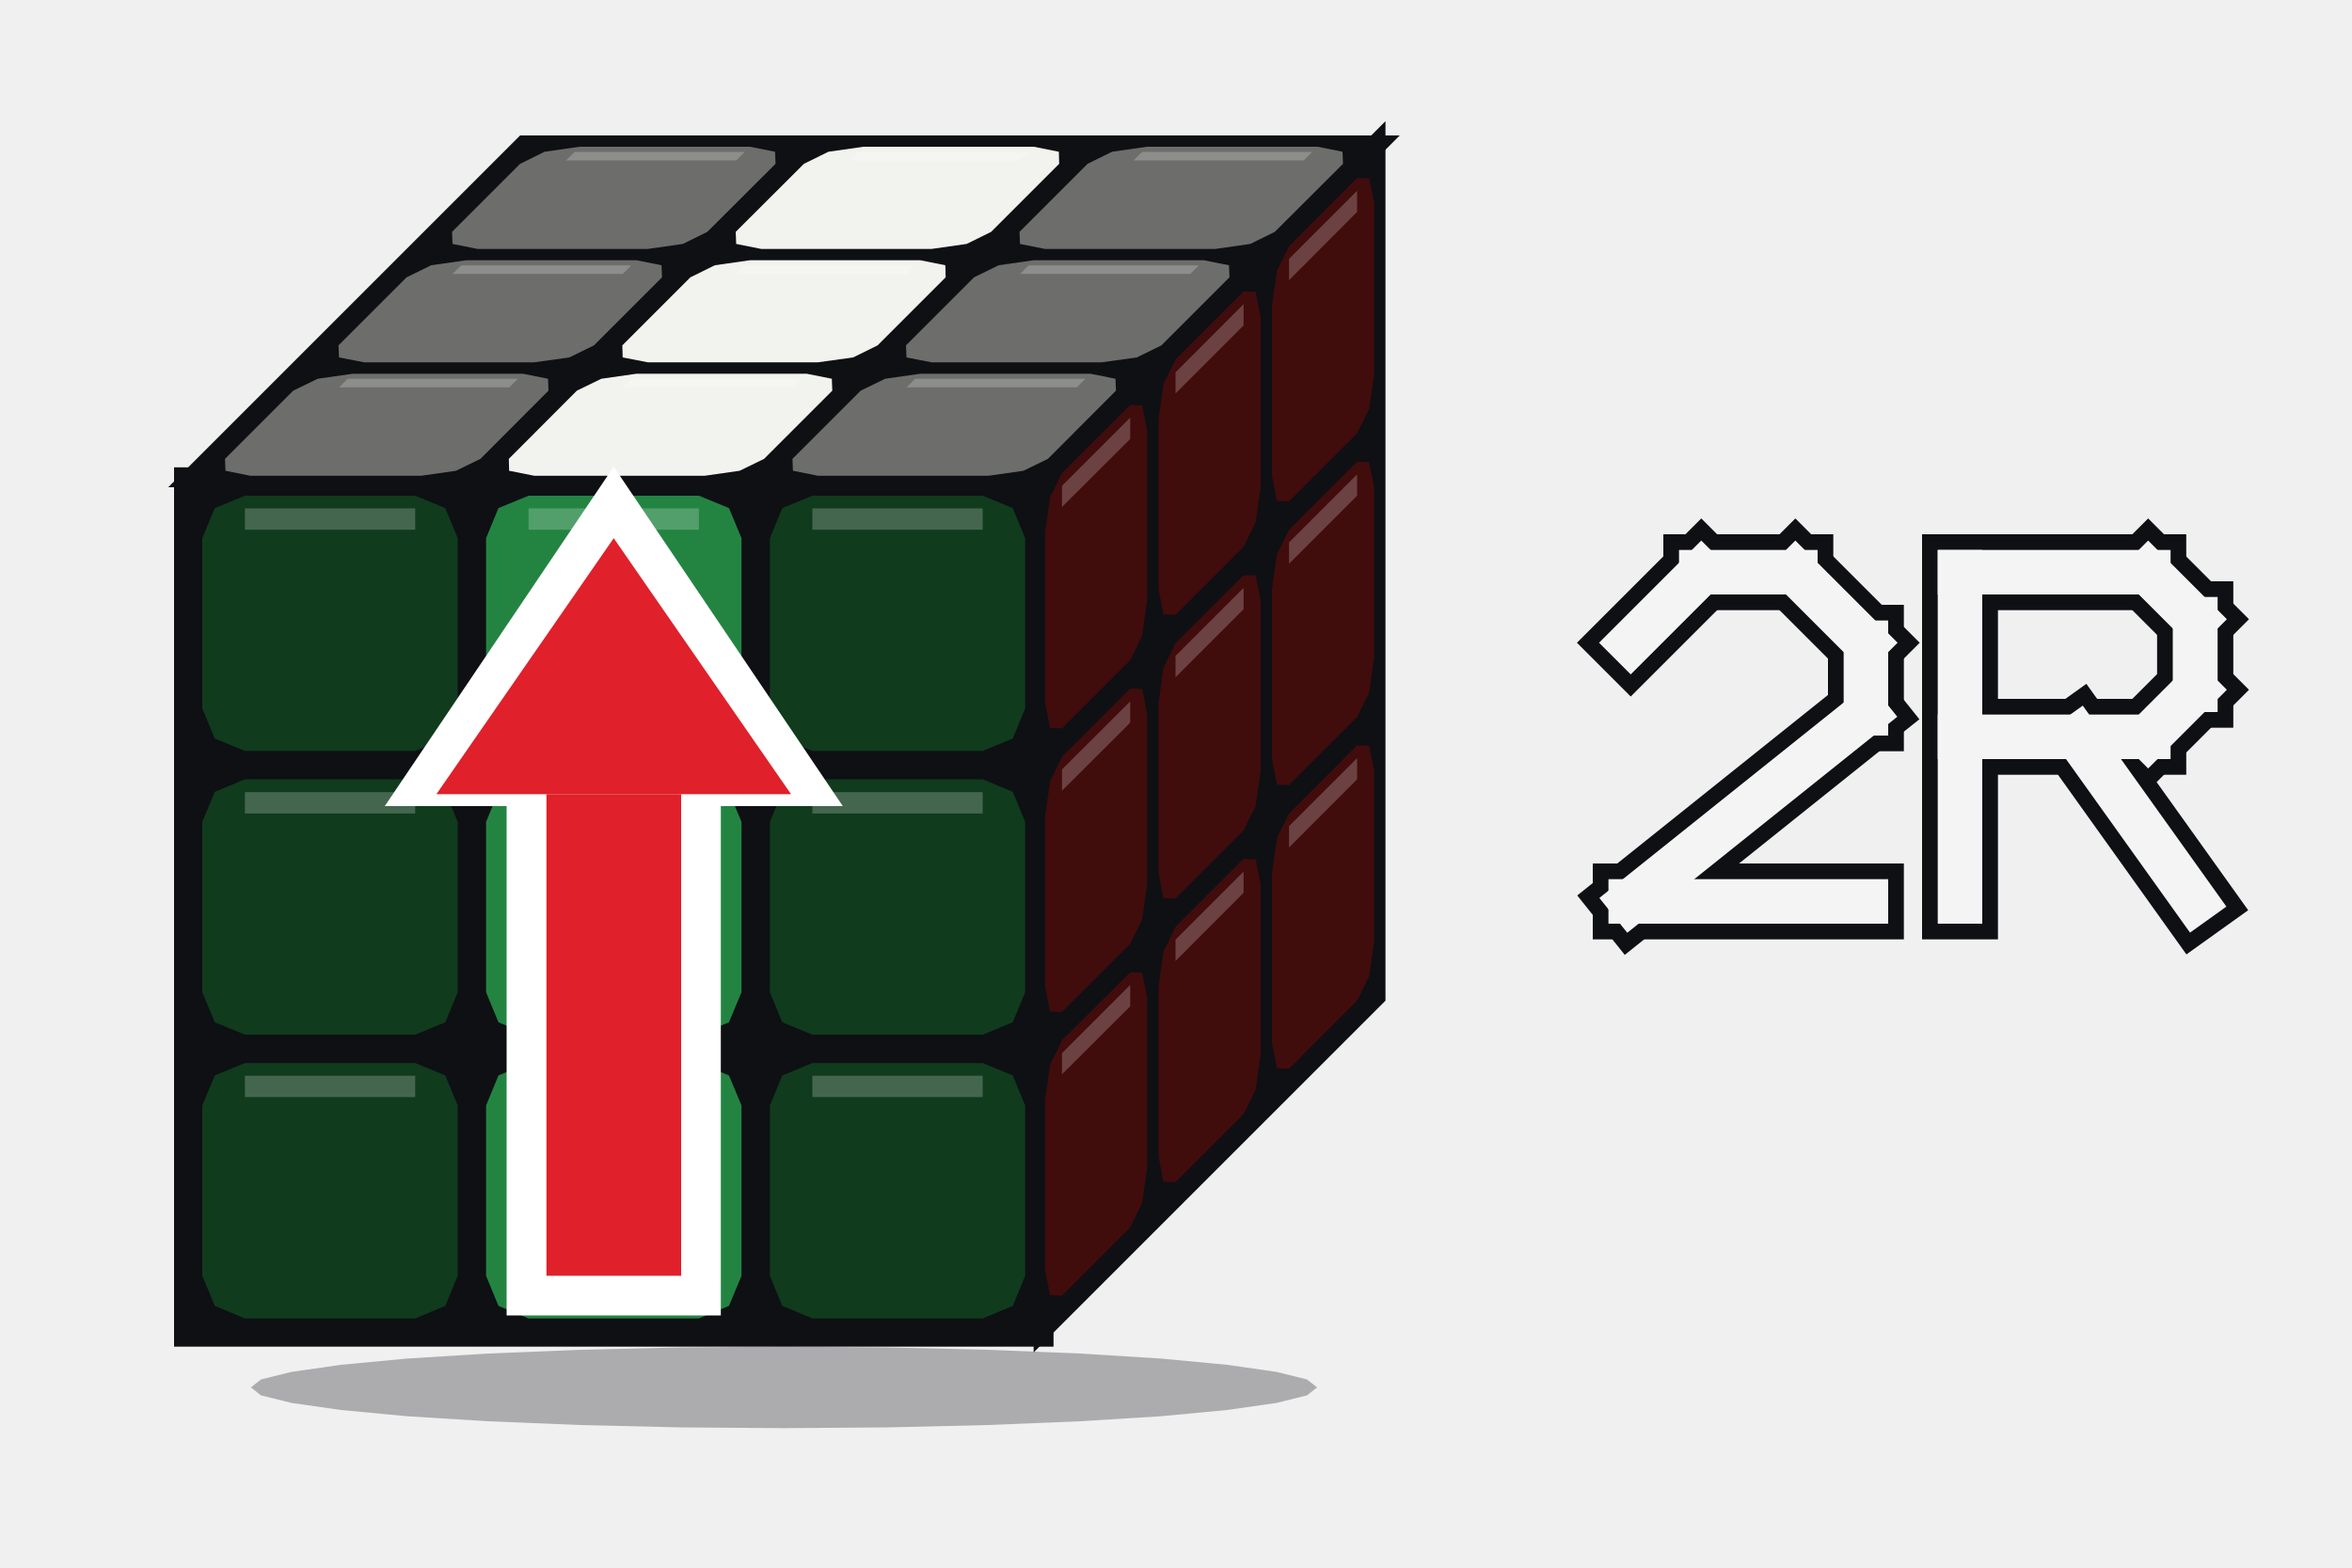
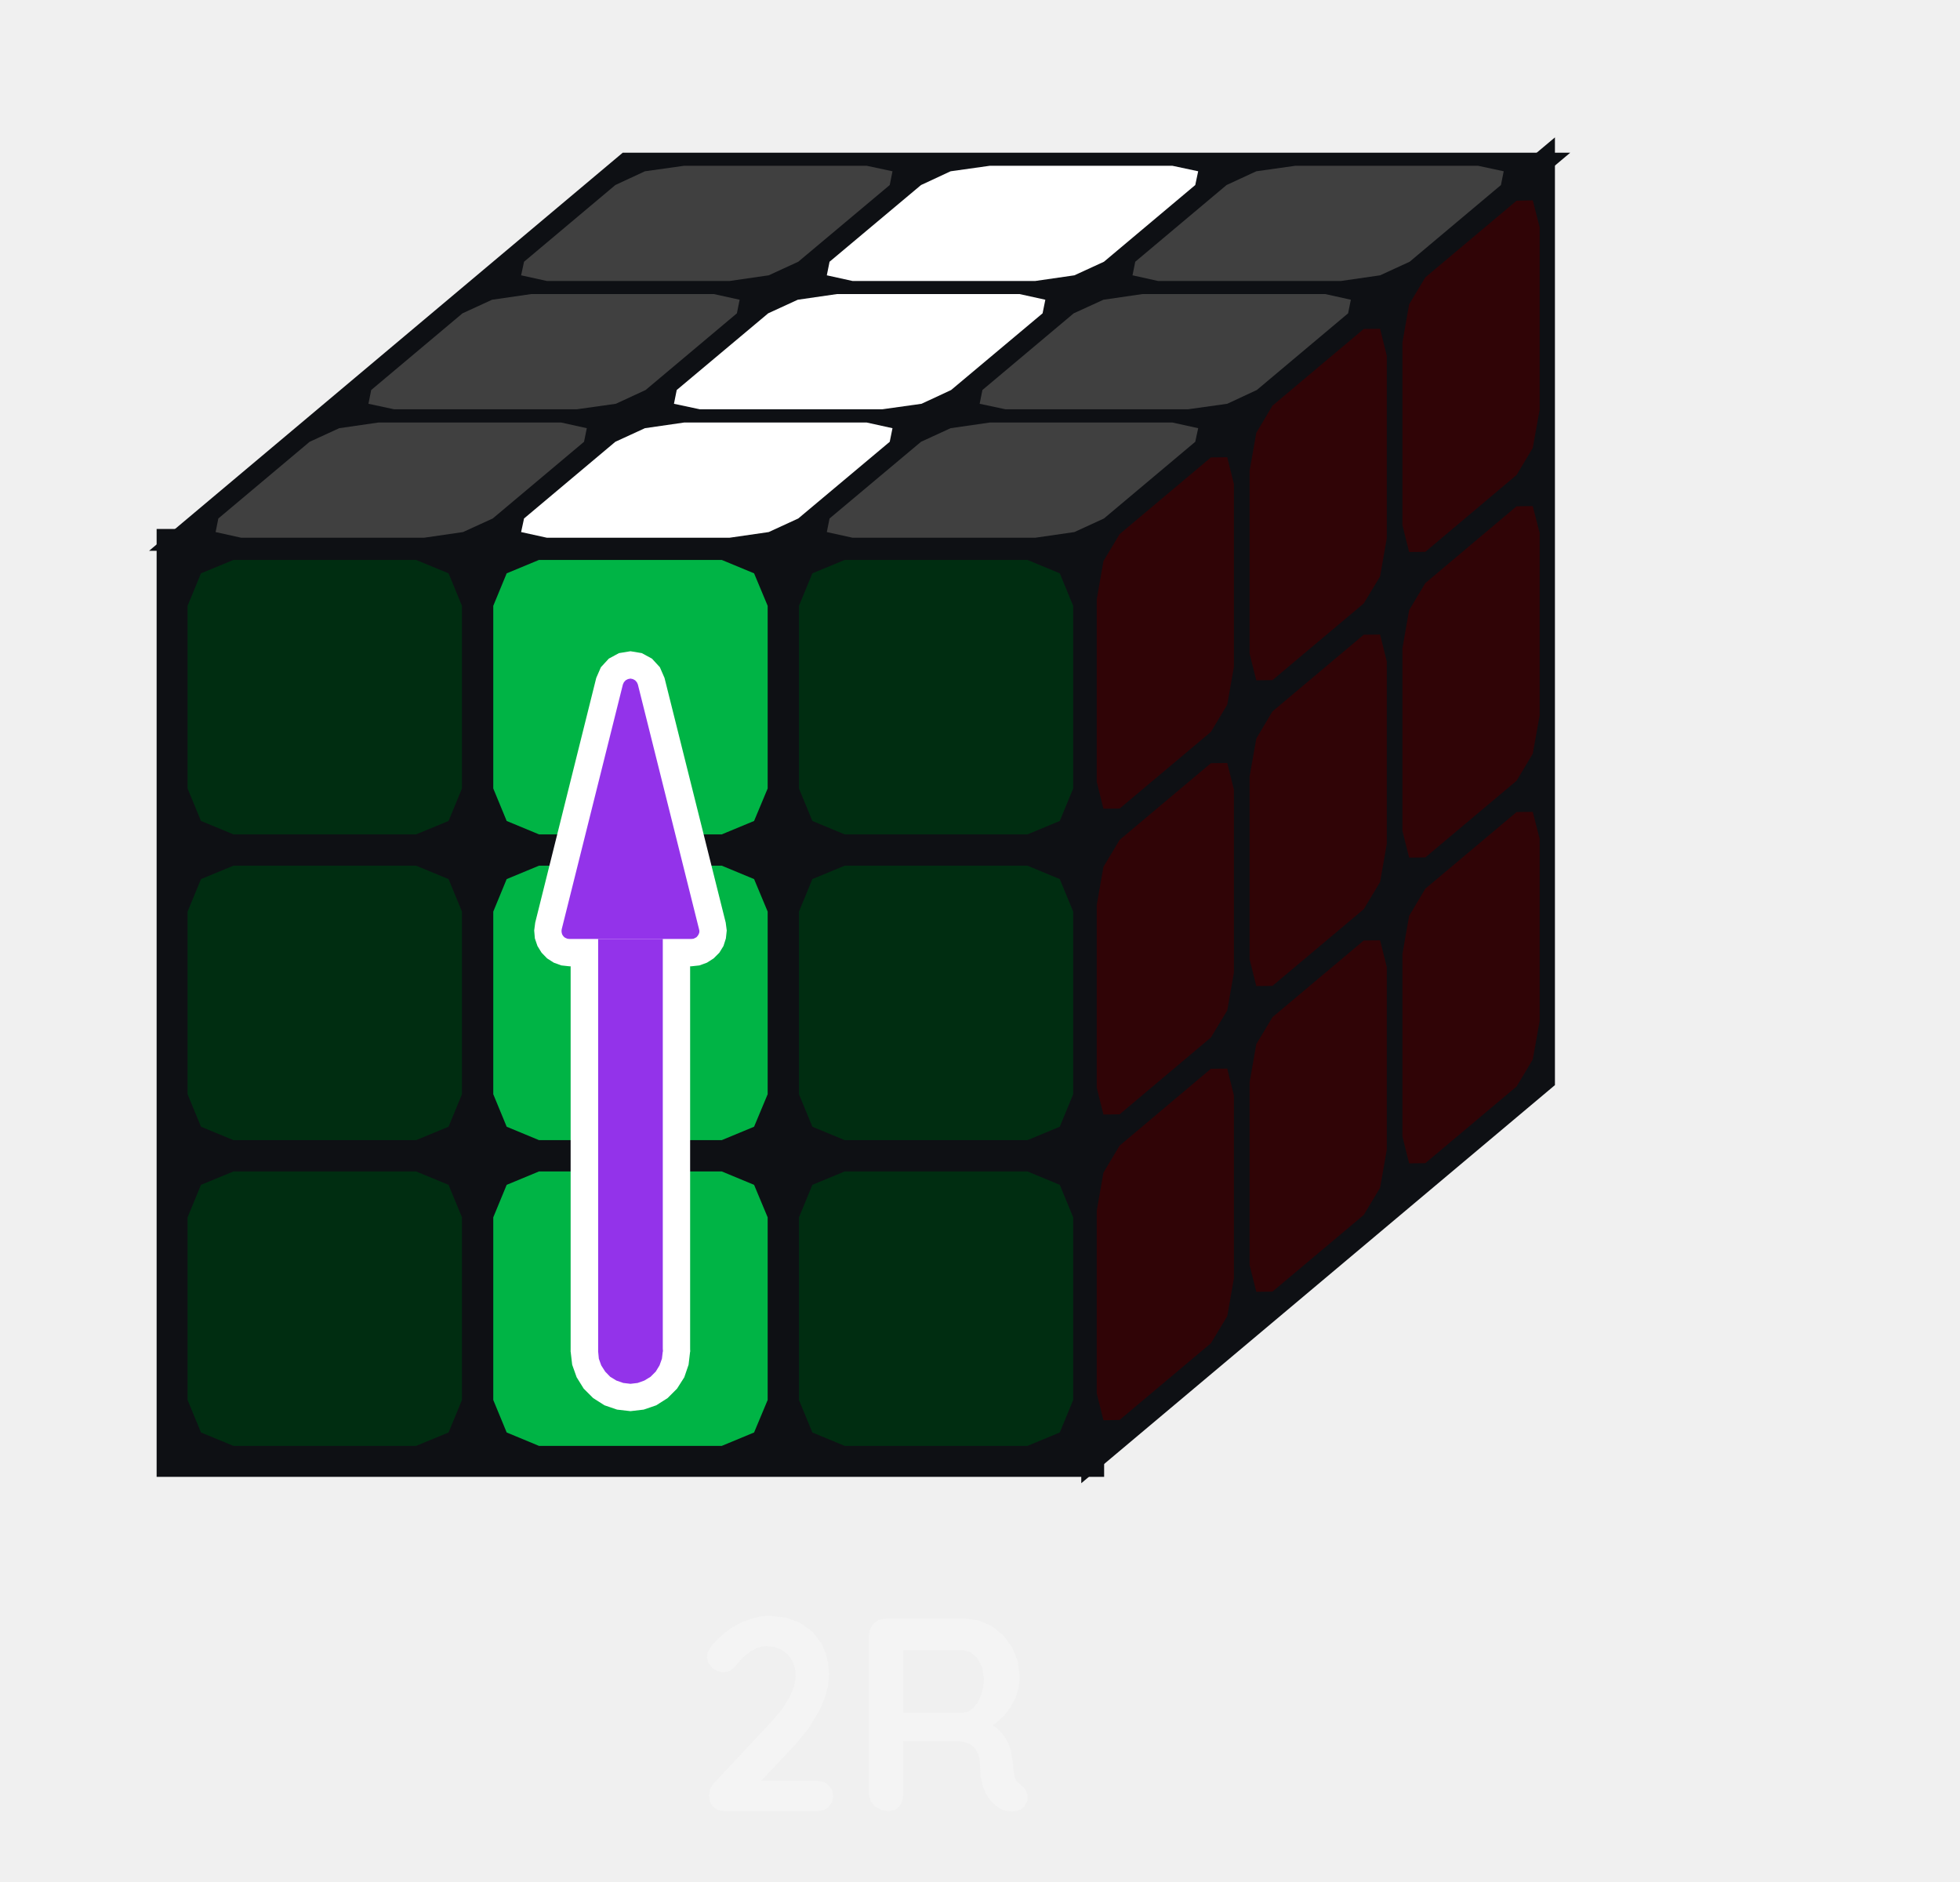
- <svg xmlns="http://www.w3.org/2000/svg" viewBox="0 0 150.00 100.00" width="144" height="96">
-   <polygon points="84.00,88.50 83.35,89.01 81.41,89.49 78.27,89.94 74.04,90.34 68.89,90.66 63.01,90.90 56.63,91.05 50.00,91.10 43.37,91.05 36.99,90.90 31.11,90.66 25.96,90.34 21.73,89.94 18.59,89.49 16.65,89.01 16.00,88.50 16.65,87.99 18.59,87.51 21.73,87.06 25.96,86.66 31.11,86.34 36.99,86.10 43.37,85.95 50.00,85.90 56.63,85.95 63.01,86.10 68.89,86.34 74.04,86.66 78.27,87.06 81.41,87.51 83.35,87.99" fill="#0e1014" fill-opacity="0.30" />
-   <polygon points="11.10,85.90 67.19,85.90 67.19,29.81 11.10,29.81" fill="#0e1014" />
-   <polygon points="10.73,31.08 66.83,31.08 89.27,8.64 33.17,8.64" fill="#0e1014" />
-   <polygon points="65.92,86.27 88.36,63.83 88.36,7.73 65.92,30.17" fill="#0e1014" />
-   <polygon points="49.46,10.45 49.43,9.68 47.83,9.36 36.97,9.36 34.73,9.68 33.17,10.45 28.83,14.79 28.86,15.56 30.46,15.88 41.31,15.88 43.55,15.56 45.11,14.79" fill="#6d6d6b" />
-   <polygon points="36.10,10.23 46.96,10.23 47.50,9.69 36.65,9.69" fill="#ffffff" fill-opacity="0.22" />
-   <polygon points="67.55,10.45 67.53,9.68 65.92,9.36 55.07,9.36 52.83,9.68 51.27,10.45 46.92,14.79 46.95,15.56 48.55,15.88 59.41,15.88 61.65,15.56 63.21,14.79" fill="#f2f2ee" />
-   <polygon points="54.20,10.23 65.06,10.23 65.60,9.69 54.74,9.69" fill="#ffffff" fill-opacity="0.22" />
-   <polygon points="85.65,10.45 85.62,9.68 84.02,9.36 73.16,9.36 70.92,9.68 69.36,10.45 65.02,14.79 65.05,15.56 66.65,15.88 77.50,15.88 79.74,15.56 81.30,14.79" fill="#6d6d6b" />
-   <polygon points="72.29,10.23 83.15,10.23 83.69,9.69 72.84,9.69" fill="#ffffff" fill-opacity="0.22" />
-   <polygon points="42.22,17.69 42.19,16.92 40.59,16.60 29.73,16.60 27.50,16.92 25.93,17.69 21.59,22.03 21.62,22.80 23.22,23.11 34.08,23.11 36.31,22.80 37.88,22.03" fill="#6d6d6b" />
-   <polygon points="28.86,17.47 39.72,17.47 40.26,16.93 29.41,16.93" fill="#ffffff" fill-opacity="0.22" />
-   <polygon points="60.31,17.69 60.29,16.92 58.69,16.60 47.83,16.60 45.59,16.92 44.03,17.69 39.69,22.03 39.71,22.80 41.31,23.11 52.17,23.11 54.41,22.80 55.97,22.03" fill="#f2f2ee" />
-   <polygon points="46.96,17.47 57.82,17.47 58.36,16.93 47.50,16.93" fill="#ffffff" fill-opacity="0.22" />
-   <polygon points="78.41,17.69 78.38,16.92 76.78,16.60 65.92,16.60 63.69,16.92 62.12,17.69 57.78,22.03 57.81,22.80 59.41,23.11 70.27,23.11 72.50,22.80 74.07,22.03" fill="#6d6d6b" />
-   <polygon points="65.06,17.47 75.91,17.47 76.46,16.93 65.60,16.93" fill="#ffffff" fill-opacity="0.22" />
-   <polygon points="34.98,24.92 34.95,24.16 33.35,23.84 22.50,23.84 20.26,24.16 18.70,24.92 14.35,29.27 14.38,30.03 15.98,30.35 26.84,30.35 29.08,30.03 30.64,29.27" fill="#6d6d6b" />
-   <polygon points="21.63,24.71 32.48,24.71 33.03,24.16 22.17,24.16" fill="#ffffff" fill-opacity="0.22" />
-   <polygon points="53.08,24.92 53.05,24.16 51.45,23.84 40.59,23.84 38.35,24.16 36.79,24.92 32.45,29.27 32.47,30.03 34.08,30.35 44.93,30.35 47.17,30.03 48.73,29.27" fill="#f2f2ee" />
-   <polygon points="39.72,24.71 50.58,24.71 51.12,24.16 40.26,24.16" fill="#ffffff" fill-opacity="0.22" />
-   <polygon points="71.17,24.92 71.14,24.16 69.54,23.84 58.69,23.84 56.45,24.16 54.89,24.92 50.54,29.27 50.57,30.03 52.17,30.35 63.03,30.35 65.27,30.03 66.83,29.27" fill="#6d6d6b" />
-   <polygon points="57.82,24.71 68.67,24.71 69.22,24.16 58.36,24.16" fill="#ffffff" fill-opacity="0.22" />
-   <polygon points="73.16,27.46 72.84,25.86 72.08,25.83 67.73,30.17 66.97,31.73 66.65,33.97 66.65,44.83 66.97,46.43 67.73,46.46 72.08,42.11 72.84,40.55 73.16,38.31" fill="#410c0c" />
-   <polygon points="67.73,32.34 72.08,28.00 72.08,26.64 67.73,30.99" fill="#ffffff" fill-opacity="0.22" />
-   <polygon points="80.40,20.22 80.08,18.62 79.31,18.59 74.97,22.93 74.20,24.50 73.89,26.73 73.89,37.59 74.20,39.19 74.97,39.22 79.31,34.88 80.08,33.31 80.40,31.08" fill="#410c0c" />
-   <polygon points="74.97,25.10 79.31,20.76 79.31,19.40 74.97,23.75" fill="#ffffff" fill-opacity="0.22" />
-   <polygon points="87.64,12.98 87.32,11.38 86.55,11.35 82.21,15.70 81.44,17.26 81.12,19.50 81.12,30.35 81.44,31.95 82.21,31.98 86.55,27.64 87.32,26.08 87.64,23.84" fill="#410c0c" />
-   <polygon points="82.21,17.87 86.55,13.52 86.55,12.17 82.21,16.51" fill="#ffffff" fill-opacity="0.22" />
-   <polygon points="73.16,45.55 72.84,43.95 72.08,43.92 67.73,48.27 66.97,49.83 66.65,52.07 66.65,62.92 66.97,64.53 67.73,64.55 72.08,60.21 72.84,58.65 73.16,56.41" fill="#410c0c" />
-   <polygon points="67.73,50.44 72.08,46.10 72.08,44.74 67.73,49.08" fill="#ffffff" fill-opacity="0.22" />
-   <polygon points="80.40,38.31 80.08,36.71 79.31,36.69 74.97,41.03 74.20,42.59 73.89,44.83 73.89,55.69 74.20,57.29 74.97,57.31 79.31,52.97 80.08,51.41 80.40,49.17" fill="#410c0c" />
-   <polygon points="74.97,43.20 79.31,38.86 79.31,37.50 74.97,41.84" fill="#ffffff" fill-opacity="0.22" />
-   <polygon points="87.64,31.08 87.32,29.47 86.55,29.45 82.21,33.79 81.44,35.35 81.12,37.59 81.12,48.45 81.44,50.05 82.21,50.08 86.55,45.73 87.32,44.17 87.64,41.93" fill="#410c0c" />
-   <polygon points="82.21,35.96 86.55,31.62 86.55,30.26 82.21,34.60" fill="#ffffff" fill-opacity="0.22" />
-   <polygon points="73.16,63.65 72.84,62.05 72.08,62.02 67.73,66.36 66.97,67.92 66.65,70.16 66.65,81.02 66.97,82.62 67.73,82.65 72.08,78.30 72.84,76.74 73.16,74.50" fill="#410c0c" />
-   <polygon points="67.73,68.53 72.08,64.19 72.08,62.83 67.73,67.18" fill="#ffffff" fill-opacity="0.22" />
-   <polygon points="80.40,56.41 80.08,54.81 79.31,54.78 74.97,59.12 74.20,60.69 73.89,62.92 73.89,73.78 74.20,75.38 74.97,75.41 79.31,71.07 80.08,69.50 80.40,67.27" fill="#410c0c" />
-   <polygon points="74.97,61.30 79.31,56.95 79.31,55.60 74.97,59.94" fill="#ffffff" fill-opacity="0.22" />
-   <polygon points="87.64,49.17 87.32,47.57 86.55,47.54 82.21,51.89 81.44,53.45 81.12,55.69 81.12,66.54 81.44,68.14 82.21,68.17 86.55,63.83 87.32,62.27 87.64,60.03" fill="#410c0c" />
-   <polygon points="82.21,54.06 86.55,49.71 86.55,48.36 82.21,52.70" fill="#ffffff" fill-opacity="0.22" />
-   <polygon points="29.19,34.33 28.40,32.41 26.48,31.62 15.62,31.62 13.70,32.41 12.90,34.33 12.90,45.19 13.70,47.11 15.62,47.90 26.48,47.90 28.40,47.11 29.19,45.19" fill="#103b1d" />
-   <polygon points="15.62,33.79 26.48,33.79 26.48,32.43 15.62,32.43" fill="#ffffff" fill-opacity="0.22" />
-   <polygon points="47.29,34.33 46.49,32.41 44.57,31.62 33.71,31.62 31.79,32.41 31.00,34.33 31.00,45.19 31.79,47.11 33.71,47.90 44.57,47.90 46.49,47.11 47.29,45.19" fill="#238442" />
-   <polygon points="33.71,33.79 44.57,33.79 44.57,32.43 33.71,32.43" fill="#ffffff" fill-opacity="0.22" />
-   <polygon points="65.38,34.33 64.59,32.41 62.67,31.62 51.81,31.62 49.89,32.41 49.10,34.33 49.10,45.19 49.89,47.11 51.81,47.90 62.67,47.90 64.59,47.11 65.38,45.19" fill="#103b1d" />
-   <polygon points="51.81,33.79 62.67,33.79 62.67,32.43 51.81,32.43" fill="#ffffff" fill-opacity="0.22" />
-   <polygon points="29.19,52.43 28.40,50.51 26.48,49.71 15.62,49.71 13.70,50.51 12.90,52.43 12.90,63.29 13.70,65.21 15.62,66.00 26.48,66.00 28.40,65.21 29.19,63.29" fill="#103b1d" />
-   <polygon points="15.62,51.89 26.48,51.89 26.48,50.53 15.62,50.53" fill="#ffffff" fill-opacity="0.22" />
-   <polygon points="47.29,52.43 46.49,50.51 44.57,49.71 33.71,49.71 31.79,50.51 31.00,52.43 31.00,63.29 31.79,65.21 33.71,66.00 44.57,66.00 46.49,65.21 47.29,63.29" fill="#238442" />
-   <polygon points="33.71,51.89 44.57,51.89 44.57,50.53 33.71,50.53" fill="#ffffff" fill-opacity="0.22" />
-   <polygon points="65.38,52.43 64.59,50.51 62.67,49.71 51.81,49.71 49.89,50.51 49.10,52.43 49.10,63.29 49.89,65.21 51.81,66.00 62.67,66.00 64.59,65.21 65.38,63.29" fill="#103b1d" />
-   <polygon points="51.81,51.89 62.67,51.89 62.67,50.53 51.81,50.53" fill="#ffffff" fill-opacity="0.22" />
-   <polygon points="29.19,70.52 28.40,68.60 26.48,67.81 15.62,67.81 13.70,68.60 12.90,70.52 12.90,81.38 13.70,83.30 15.62,84.10 26.48,84.10 28.40,83.30 29.19,81.38" fill="#103b1d" />
-   <polygon points="15.62,69.98 26.48,69.98 26.48,68.62 15.62,68.62" fill="#ffffff" fill-opacity="0.22" />
-   <polygon points="47.29,70.52 46.49,68.60 44.57,67.81 33.71,67.81 31.79,68.60 31.00,70.52 31.00,81.38 31.79,83.30 33.71,84.10 44.57,84.10 46.49,83.30 47.29,81.38" fill="#238442" />
-   <polygon points="33.71,69.98 44.57,69.98 44.57,68.62 33.71,68.62" fill="#ffffff" fill-opacity="0.22" />
-   <polygon points="65.38,70.52 64.59,68.60 62.67,67.81 51.81,67.81 49.89,68.60 49.10,70.52 49.10,81.38 49.89,83.30 51.81,84.10 62.67,84.10 64.59,83.30 65.38,81.38" fill="#103b1d" />
-   <polygon points="51.81,69.98 62.67,69.98 62.67,68.62 51.81,68.62" fill="#ffffff" fill-opacity="0.22" />
-   <polygon points="32.31,83.91 32.31,50.66 45.97,50.66 45.97,83.91" fill="#ffffff" />
-   <polygon points="24.54,51.42 39.14,29.77 53.75,51.42" fill="#ffffff" />
-   <polygon points="34.85,81.38 34.85,50.66 43.44,50.66 43.44,81.38" fill="#e0202a" />
-   <polygon points="27.83,50.66 39.14,34.33 50.45,50.66" fill="#e0202a" />
-   <polygon points="104.00,44.43 111.93,36.50 108.50,33.07 100.57,41.00" fill="#0e1014" />
-   <polygon points="106.08,38.92 116.92,38.92 116.92,34.08 106.08,34.08" fill="#0e1014" />
-   <polygon points="111.07,36.50 119.00,44.43 122.43,41.00 114.50,33.07" fill="#0e1014" />
-   <polygon points="116.58,38.58 116.58,47.92 121.42,47.92 121.42,38.58" fill="#0e1014" />
-   <polygon points="119.38,42.09 100.59,57.12 103.62,60.91 122.41,45.88" fill="#0e1014" />
-   <polygon points="101.58,59.92 121.42,59.92 121.42,55.08 101.58,55.08" fill="#0e1014" />
-   <polygon points="127.42,59.92 127.42,34.08 122.58,34.08 122.58,59.92" fill="#0e1014" />
-   <polygon points="122.58,38.92 139.43,38.92 139.43,34.08 122.58,34.08" fill="#0e1014" />
-   <polygon points="133.57,36.50 140.00,42.93 143.43,39.50 137.00,33.07" fill="#0e1014" />
-   <polygon points="137.57,37.08 137.57,46.42 142.43,46.42 142.43,37.08" fill="#0e1014" />
-   <polygon points="140.00,40.57 133.57,47.00 137.00,50.43 143.43,44.00" fill="#0e1014" />
-   <polygon points="139.43,44.58 122.58,44.58 122.58,49.42 139.43,49.42" fill="#0e1014" />
-   <polygon points="129.12,46.44 139.44,60.88 143.38,58.06 133.06,43.62" fill="#0e1014" />
-   <polygon points="104.00,43.02 110.52,36.50 108.50,34.48 101.98,41.00" fill="#f4f4f4" />
-   <polygon points="107.08,37.92 115.92,37.92 115.92,35.08 107.08,35.08" fill="#f4f4f4" />
-   <polygon points="112.48,36.50 119.00,43.02 121.02,41.00 114.50,34.48" fill="#f4f4f4" />
-   <polygon points="117.58,39.58 117.58,46.92 120.42,46.92 120.42,39.58" fill="#f4f4f4" />
-   <polygon points="119.22,43.50 102.00,57.28 103.78,59.50 121.00,45.72" fill="#f4f4f4" />
-   <polygon points="102.58,58.92 120.42,58.92 120.42,56.08 102.58,56.08" fill="#f4f4f4" />
-   <polygon points="126.42,58.92 126.42,35.08 123.58,35.08 123.58,58.92" fill="#f4f4f4" />
-   <polygon points="123.58,37.92 138.43,37.92 138.43,35.08 123.58,35.08" fill="#f4f4f4" />
-   <polygon points="134.98,36.50 140.00,41.52 142.02,39.50 137.00,34.48" fill="#f4f4f4" />
-   <polygon points="138.57,38.08 138.57,45.42 141.43,45.42 141.43,38.08" fill="#f4f4f4" />
-   <polygon points="140.00,41.98 134.98,47.00 137.00,49.02 142.02,44.00" fill="#f4f4f4" />
-   <polygon points="138.43,45.58 123.58,45.58 123.58,48.42 138.43,48.42" fill="#f4f4f4" />
-   <polygon points="130.51,46.67 139.67,59.49 141.99,57.83 132.83,45.01" fill="#f4f4f4" />
+ <svg xmlns="http://www.w3.org/2000/svg" viewBox="0 0 114.00 109.20" width="100" height="96">
+   <polygon points="9.11,85.76 64.22,85.76 64.22,30.64 9.11,30.64" fill="#0e1014" />
+   <polygon points="8.67,31.91 63.78,31.91 91.33,8.76 36.22,8.76" fill="#0e1014" />
+   <polygon points="62.89,86.13 90.44,62.98 90.44,7.87 62.89,31.02" fill="#0e1014" />
+   <polygon points="51.75,10.64 51.91,9.84 50.41,9.52 39.79,9.52 37.51,9.84 35.79,10.64 30.48,15.10 30.31,15.89 31.81,16.22 42.43,16.22 44.71,15.89 46.43,15.10" fill="#404040" />
+   <polygon points="69.52,10.64 69.69,9.84 68.19,9.52 57.57,9.52 55.29,9.84 53.57,10.64 48.25,15.10 48.09,15.89 49.59,16.22 60.21,16.22 62.49,15.89 64.21,15.10" fill="#ffffff" />
+   <polygon points="87.30,10.64 87.46,9.84 85.97,9.52 75.34,9.52 73.07,9.84 71.34,10.64 66.03,15.10 65.87,15.89 67.36,16.22 77.99,16.22 80.27,15.89 81.99,15.10" fill="#404040" />
+   <polygon points="42.86,18.10 43.02,17.31 41.52,16.98 30.90,16.98 28.62,17.31 26.90,18.10 21.59,22.56 21.43,23.36 22.92,23.68 33.55,23.68 35.82,23.36 37.55,22.56" fill="#404040" />
+   <polygon points="60.64,18.10 60.80,17.31 59.30,16.98 48.68,16.98 46.40,17.31 44.68,18.10 39.36,22.56 39.20,23.36 40.70,23.68 51.32,23.68 53.60,23.36 55.32,22.56" fill="#ffffff" />
+   <polygon points="78.41,18.10 78.57,17.31 77.08,16.98 66.45,16.98 64.18,17.31 62.45,18.10 57.14,22.56 56.98,23.36 58.48,23.68 69.10,23.68 71.38,23.36 73.10,22.56" fill="#404040" />
+   <polygon points="33.97,25.57 34.13,24.78 32.64,24.45 22.01,24.45 19.73,24.78 18.01,25.57 12.70,30.03 12.54,30.82 14.03,31.15 24.66,31.15 26.93,30.82 28.66,30.03" fill="#404040" />
+   <polygon points="51.75,25.57 51.91,24.78 50.41,24.45 39.79,24.45 37.51,24.78 35.79,25.57 30.48,30.03 30.31,30.82 31.81,31.15 42.43,31.15 44.71,30.82 46.43,30.03" fill="#ffffff" />
+   <polygon points="69.52,25.57 69.69,24.78 68.19,24.45 57.57,24.45 55.29,24.78 53.57,25.57 48.25,30.03 48.09,30.82 49.59,31.15 60.21,31.15 62.49,30.82 64.21,30.03" fill="#404040" />
+   <polygon points="71.77,28.03 71.38,26.47 70.43,26.48 65.12,30.94 64.18,32.51 63.79,34.73 63.79,45.35 64.18,46.91 65.12,46.90 70.43,42.44 71.38,40.86 71.77,38.65" fill="#300406" />
+   <polygon points="80.66,20.56 80.27,19.00 79.32,19.01 74.01,23.47 73.07,25.05 72.68,27.26 72.68,37.89 73.07,39.44 74.01,39.43 79.32,34.97 80.27,33.40 80.66,31.18" fill="#300406" />
+   <polygon points="89.55,13.09 89.15,11.53 88.21,11.55 82.90,16.01 81.96,17.58 81.57,19.79 81.57,30.42 81.96,31.98 82.90,31.97 88.21,27.50 89.15,25.93 89.55,23.72" fill="#300406" />
+   <polygon points="71.77,45.80 71.38,44.25 70.43,44.26 65.12,48.72 64.18,50.29 63.79,52.51 63.79,63.13 64.18,64.69 65.12,64.68 70.43,60.21 71.38,58.64 71.77,56.43" fill="#300406" />
+   <polygon points="80.66,38.34 80.27,36.78 79.32,36.79 74.01,41.25 73.07,42.83 72.68,45.04 72.68,55.66 73.07,57.22 74.01,57.21 79.32,52.75 80.27,51.17 80.66,48.96" fill="#300406" />
+   <polygon points="89.55,30.87 89.15,29.31 88.21,29.32 82.90,33.79 81.96,35.36 81.57,37.57 81.57,48.20 81.96,49.75 82.90,49.74 88.21,45.28 89.15,43.71 89.55,41.49" fill="#300406" />
+   <polygon points="71.77,63.58 71.38,62.02 70.43,62.03 65.12,66.50 64.18,68.07 63.79,70.28 63.79,80.91 64.18,82.47 65.12,82.45 70.43,77.99 71.38,76.42 71.77,74.21" fill="#300406" />
+   <polygon points="80.66,56.11 80.27,54.56 79.32,54.57 74.01,59.03 73.07,60.60 72.68,62.82 72.68,73.44 73.07,75.00 74.01,74.99 79.32,70.53 80.27,68.95 80.66,66.74" fill="#300406" />
+   <polygon points="89.55,48.65 89.15,47.09 88.21,47.10 82.90,51.56 81.96,53.14 81.57,55.35 81.57,65.97 81.96,67.53 82.90,67.52 88.21,63.06 89.15,61.49 89.55,59.27" fill="#300406" />
+   <polygon points="26.87,35.11 26.09,33.22 24.20,32.44 13.58,32.44 11.69,33.22 10.91,35.11 10.91,45.73 11.69,47.62 13.58,48.40 24.20,48.40 26.09,47.62 26.87,45.73" fill="#002d11" />
+   <polygon points="44.65,35.11 43.86,33.22 41.98,32.44 31.35,32.44 29.47,33.22 28.69,35.11 28.69,45.73 29.47,47.62 31.35,48.40 41.98,48.40 43.86,47.62 44.65,45.73" fill="#00b445" />
+   <polygon points="62.42,35.11 61.64,33.22 59.76,32.44 49.13,32.44 47.25,33.22 46.47,35.11 46.47,45.73 47.25,47.62 49.13,48.40 59.76,48.40 61.64,47.62 62.42,45.73" fill="#002d11" />
+   <polygon points="26.87,52.89 26.09,51.00 24.20,50.22 13.58,50.22 11.69,51.00 10.91,52.89 10.91,63.51 11.69,65.40 13.58,66.18 24.20,66.18 26.09,65.40 26.87,63.51" fill="#002d11" />
+   <polygon points="44.65,52.89 43.86,51.00 41.98,50.22 31.35,50.22 29.47,51.00 28.69,52.89 28.69,63.51 29.47,65.40 31.35,66.18 41.98,66.18 43.86,65.40 44.65,63.51" fill="#00b445" />
+   <polygon points="62.42,52.89 61.64,51.00 59.76,50.22 49.13,50.22 47.25,51.00 46.47,52.89 46.47,63.51 47.25,65.40 49.13,66.18 59.76,66.18 61.64,65.40 62.42,63.51" fill="#002d11" />
+   <polygon points="26.87,70.67 26.09,68.78 24.20,68.00 13.58,68.00 11.69,68.78 10.91,70.67 10.91,81.29 11.69,83.18 13.58,83.96 24.20,83.96 26.09,83.18 26.87,81.29" fill="#002d11" />
+   <polygon points="44.65,70.67 43.86,68.78 41.98,68.00 31.35,68.00 29.47,68.78 28.69,70.67 28.69,81.29 29.47,83.18 31.35,83.96 41.98,83.96 43.86,83.18 44.65,81.29" fill="#00b445" />
+   <polygon points="62.42,70.67 61.64,68.78 59.76,68.00 49.13,68.00 47.25,68.78 46.47,70.67 46.47,81.29 47.25,83.18 49.13,83.96 59.76,83.96 61.64,83.18 62.42,81.29" fill="#002d11" />
+   <polygon points="33.19,78.47 33.19,54.48 40.14,54.48 40.14,78.47" fill="#ffffff" />
+   <polygon points="40.14,78.47 40.05,77.69 39.80,76.96 39.38,76.30 38.83,75.75 38.17,75.34 37.44,75.08 36.67,74.99 35.89,75.08 35.16,75.34 34.50,75.75 33.95,76.30 33.54,76.96 33.28,77.69 33.19,78.47 33.28,79.24 33.54,79.97 33.95,80.63 34.50,81.18 35.16,81.60 35.89,81.85 36.67,81.94 37.44,81.85 38.17,81.60 38.83,81.18 39.38,80.63 39.80,79.97 40.05,79.24" fill="#ffffff" />
+   <polygon points="33.11,56.07 32.65,56.02 32.21,55.86 31.82,55.61 31.50,55.28 31.26,54.89 31.11,54.45 31.07,53.99 31.13,53.53 34.68,39.30 34.95,38.68 35.41,38.18 36.00,37.86 36.67,37.75 37.33,37.86 37.92,38.18 38.38,38.68 38.65,39.30 42.21,53.53 42.27,53.99 42.22,54.45 42.08,54.89 41.84,55.28 41.51,55.61 41.12,55.86 40.68,56.02 40.22,56.07" fill="#ffffff" />
+   <polygon points="34.79,78.47 34.79,54.48 38.55,54.48 38.55,78.47" fill="#9333ea" />
+   <polygon points="38.55,78.47 38.50,78.05 38.36,77.65 38.14,77.29 37.84,77.00 37.48,76.77 37.09,76.63 36.67,76.59 36.25,76.63 35.85,76.77 35.49,77.00 35.20,77.29 34.97,77.65 34.83,78.05 34.79,78.47 34.83,78.89 34.97,79.28 35.20,79.64 35.49,79.94 35.85,80.16 36.25,80.30 36.67,80.35 37.09,80.30 37.48,80.16 37.84,79.94 38.14,79.64 38.36,79.28 38.50,78.89" fill="#9333ea" />
+   <polygon points="33.11,54.48 33.01,54.47 32.91,54.43 32.82,54.38 32.75,54.30 32.70,54.22 32.67,54.12 32.66,54.02 32.67,53.92 36.23,39.68 36.29,39.55 36.39,39.44 36.52,39.37 36.67,39.34 36.81,39.37 36.94,39.44 37.04,39.55 37.10,39.68 40.66,53.92 40.68,54.02 40.67,54.12 40.63,54.22 40.58,54.30 40.51,54.38 40.42,54.43 40.33,54.47 40.22,54.48" fill="#9333ea" />
+   <polygon points="47.56,103.44 47.92,103.50 48.20,103.70 48.40,103.98 48.46,104.34 48.40,104.67 48.20,104.95 47.92,105.14 47.56,105.20 42.12,105.20 41.76,105.14 41.47,104.94 41.29,104.65 41.23,104.29 41.30,103.91 41.52,103.58 45.00,99.86 45.53,99.21 45.94,98.54 46.20,97.91 46.28,97.38 46.24,96.88 46.08,96.45 45.82,96.09 45.48,95.82 45.07,95.66 44.59,95.60 44.28,95.63 43.96,95.74 43.65,95.91 43.35,96.14 43.06,96.42 42.80,96.74 42.60,96.94 42.41,97.06 42.23,97.10 42.06,97.12 41.72,97.06 41.41,96.86 41.19,96.57 41.12,96.24 41.16,95.97 41.30,95.71 41.51,95.45 41.76,95.18 42.18,94.81 42.65,94.48 43.16,94.21 43.68,94.01 44.20,93.88 44.70,93.84 45.70,93.94 46.56,94.26 47.27,94.78 47.79,95.46 48.03,96.02 48.17,96.62 48.22,97.30 48.16,97.90 47.99,98.56 47.70,99.26 47.09,100.30 46.30,101.28 44.14,103.58 43.96,103.44" fill="#f4f4f4" />
+   <polygon points="51.69,105.20 51.27,105.13 50.89,104.92 50.63,104.61 50.54,104.22 50.54,94.98 50.61,94.59 50.82,94.28 51.13,94.07 51.52,94.00 56.12,94.00 56.93,94.11 57.68,94.44 58.34,94.96 58.86,95.66 59.20,96.49 59.31,97.44 59.24,98.04 59.06,98.62 58.77,99.17 58.39,99.66 57.94,100.07 57.44,100.38 57.45,100.02 57.86,100.28 58.20,100.58 58.46,100.92 58.66,101.29 58.80,101.68 58.86,102.10 58.92,102.47 58.95,102.80 58.99,103.08 59.04,103.31 59.15,103.50 59.32,103.63 59.61,103.89 59.76,104.23 59.76,104.60 59.58,104.93 59.38,105.10 59.13,105.19 58.86,105.22 58.59,105.19 58.34,105.13 58.14,105.04 57.87,104.84 57.60,104.57 57.35,104.20 57.16,103.73 57.03,103.12 56.99,102.37 56.96,102.10 56.89,101.86 56.77,101.65 56.62,101.46 56.42,101.31 56.17,101.21 55.88,101.14 55.53,101.12 52.30,101.12 52.54,100.75 52.54,99.86 52.32,99.47 56.04,99.47 56.33,99.41 56.60,99.21 56.85,98.90 57.05,98.49 57.19,98.01 57.23,97.49 57.13,96.84 56.85,96.31 56.46,95.96 56.04,95.84 52.35,95.84 52.54,95.33 52.54,99.86 52.54,100.75 52.54,104.22 52.48,104.61 52.32,104.92 52.05,105.13" fill="#f4f4f4" />
</svg>
